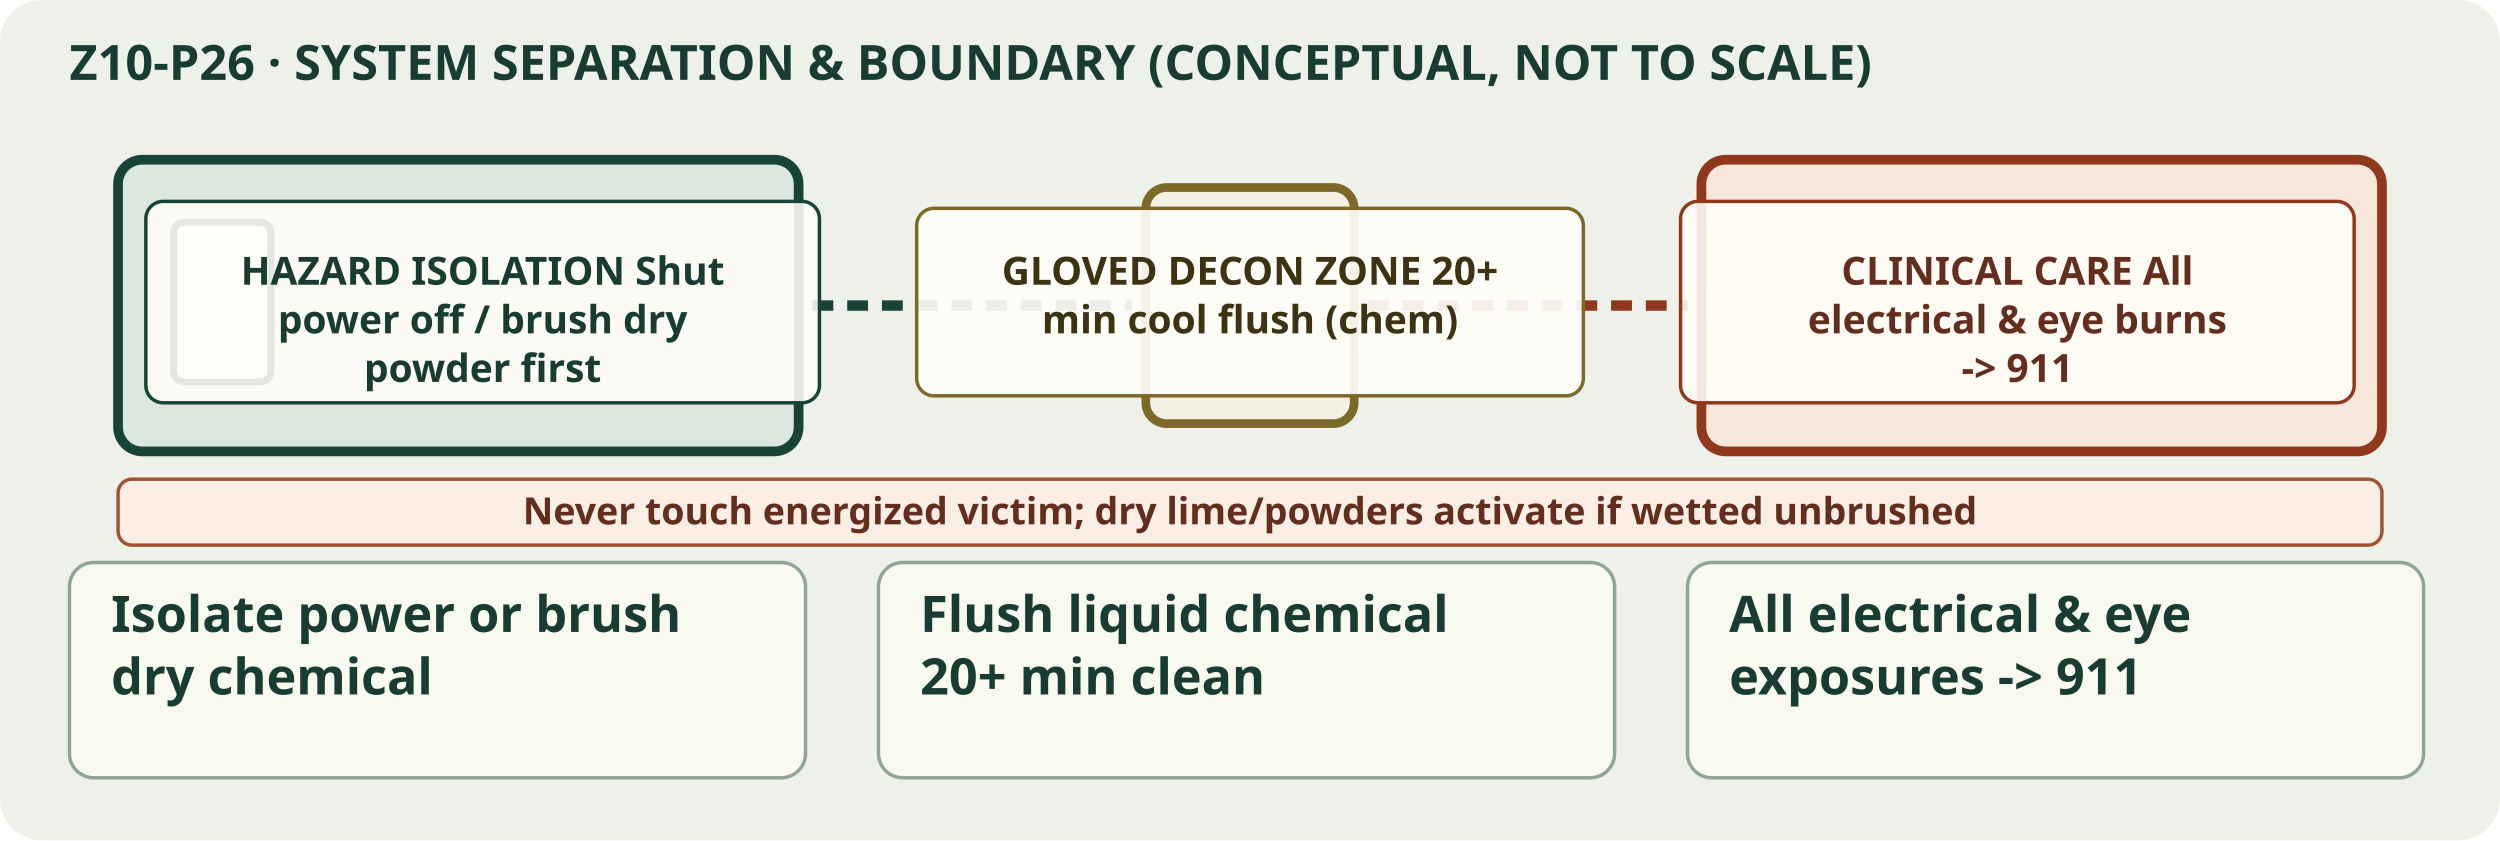
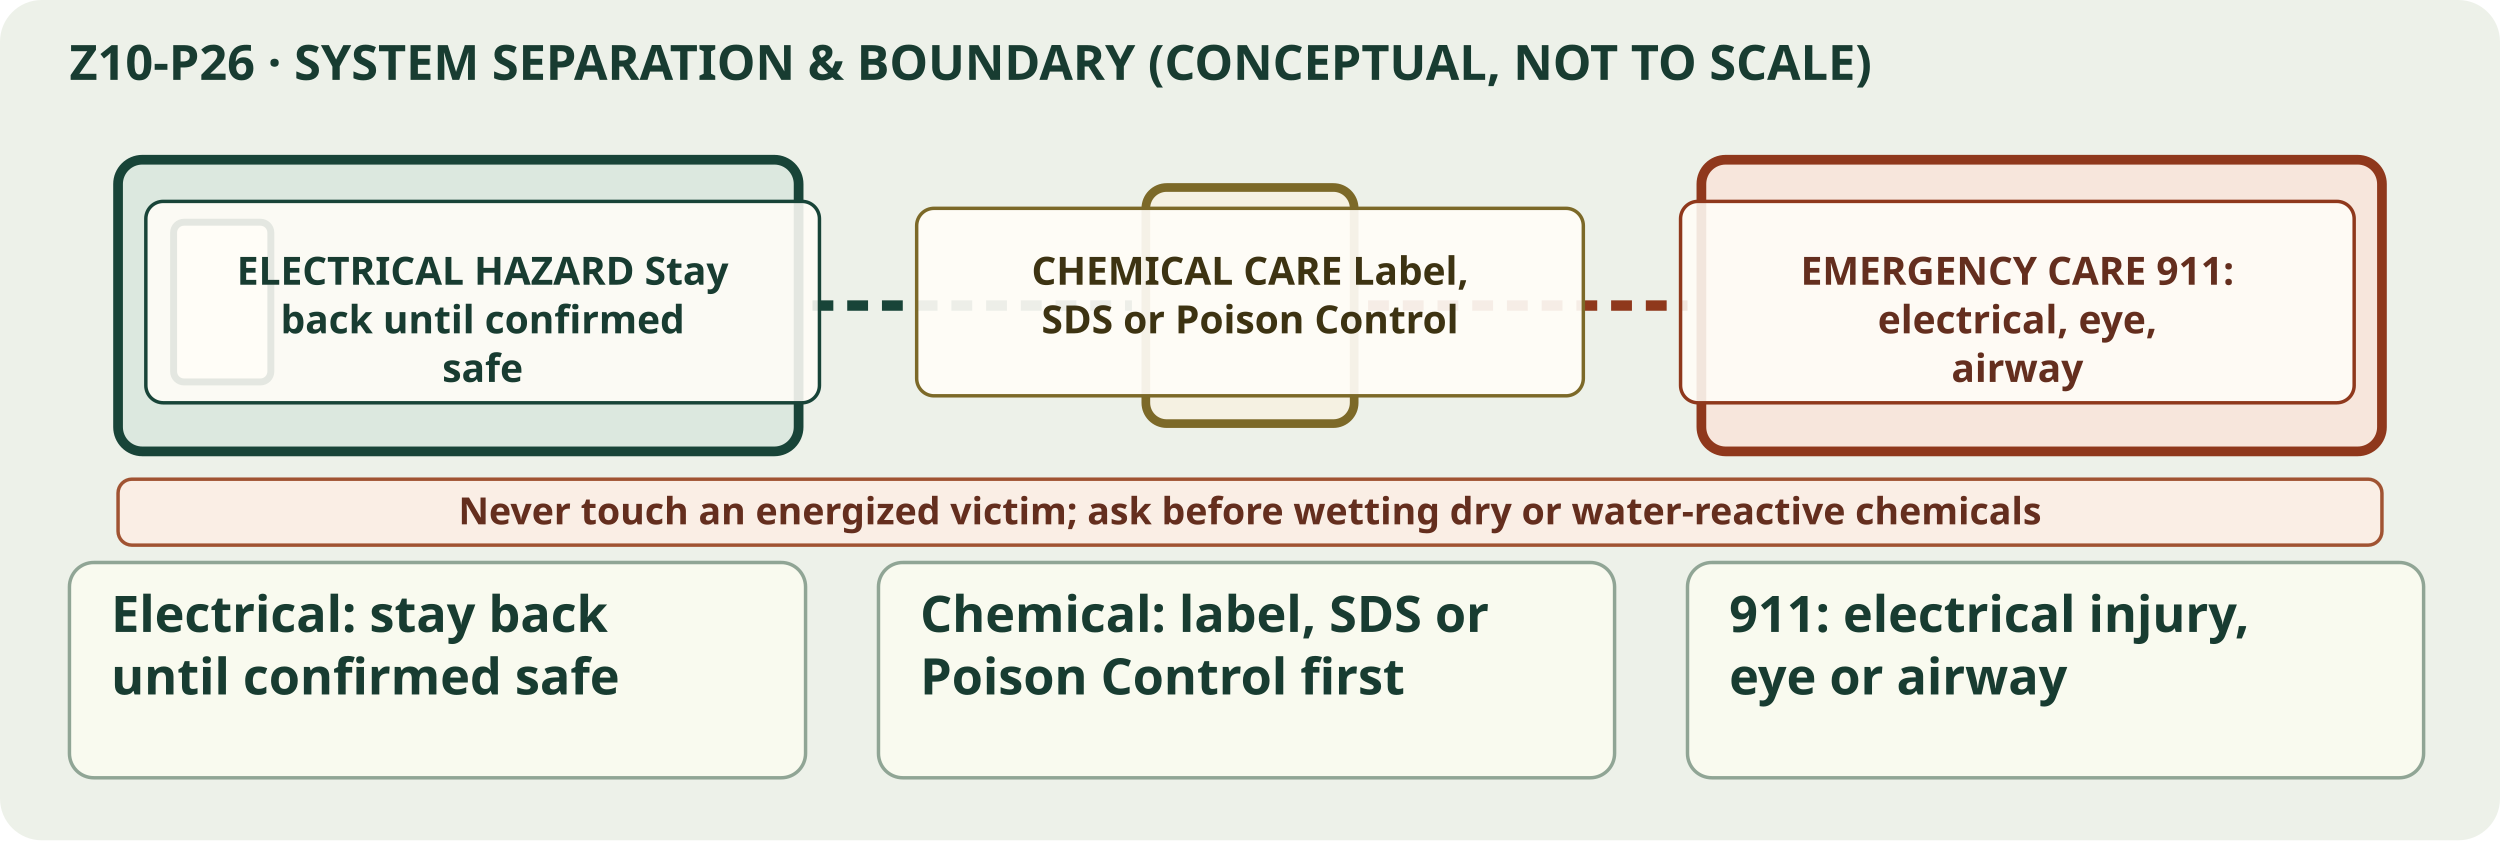
<svg xmlns="http://www.w3.org/2000/svg" viewBox="0 0 720 242" role="img" aria-labelledby="title desc">
  <defs>
    <marker id="arrow" viewBox="0 0 10 10" markerWidth="3" markerHeight="3" refX="8" refY="5" orient="auto">
      <path d="M0 0L10 5 0 10Z" fill="#285345" />
    </marker>
  </defs>
  <rect width="720" height="242" rx="12" fill="#edf1e9" />
  <g font-family="system-ui,sans-serif" font-size="14.5" font-weight="650" fill="#183c31">
    <text x="20" y="23" font-size="14" font-weight="700" fill="#183c31" text-anchor="start">Z10-P26 · SYSTEM SEPARATION &amp; BOUNDARY (CONCEPTUAL, NOT TO SCALE)</text>
    <g id="system-boundary-panel_gen-artwork">
      <rect x="34" y="46" width="196" height="84" rx="7" fill="#dce8df" stroke="#184438" stroke-width="2.8" />
      <rect x="50" y="64" width="28" height="46" rx="3" fill="#fffdf7" stroke="#184438" stroke-width="2" />
      <path d="M234 88h92" stroke="#184438" stroke-width="3" stroke-dasharray="6 4" />
      <rect x="330" y="54" width="60" height="68" rx="6" fill="#f5f1e2" stroke="#7c6928" stroke-width="2.5" />
      <path d="M394 88h92" stroke="#8f381c" stroke-width="3" stroke-dasharray="6 4" />
      <rect x="490" y="46" width="196" height="84" rx="7" fill="#f7e6dc" stroke="#8f381c" stroke-width="2.8" />
      <rect x="42" y="58" width="194" height="58" rx="5" fill="#fffdf7" fill-opacity="0.88" stroke="#184438" />
-       <text x="139" y="82" font-size="11.2" font-weight="700" fill="#183c31" text-anchor="middle">HAZARD ISOLATION Shut</text>
-       <text x="139" y="96" font-size="11.2" font-weight="700" fill="#183c31" text-anchor="middle">power off / brush dry</text>
-       <text x="139" y="110" font-size="11.2" font-weight="700" fill="#183c31" text-anchor="middle">powder first</text>
+       <text x="139" y="82" font-size="11.2" font-weight="700" fill="#183c31" text-anchor="middle">ELECTRICAL HAZARD Stay</text>
+       <text x="139" y="96" font-size="11.2" font-weight="700" fill="#183c31" text-anchor="middle">back until confirmed</text>
+       <text x="139" y="110" font-size="11.2" font-weight="700" fill="#183c31" text-anchor="middle">safe</text>
      <rect x="264" y="60" width="192" height="54" rx="5" fill="#fffdf7" fill-opacity="0.92" stroke="#7c6928" />
-       <text x="360" y="82" font-size="11.2" font-weight="700" fill="#3d3312" text-anchor="middle">GLOVED DECON ZONE 20+</text>
-       <text x="360" y="96" font-size="11.2" font-weight="700" fill="#3d3312" text-anchor="middle">min cool flush (chem)</text>
+       <text x="360" y="82" font-size="11.2" font-weight="700" fill="#3d3312" text-anchor="middle">CHEMICAL CARE Label,</text>
+       <text x="360" y="96" font-size="11.2" font-weight="700" fill="#3d3312" text-anchor="middle">SDS or Poison Control</text>
      <rect x="484" y="58" width="194" height="58" rx="5" fill="#fffdf7" fill-opacity="0.88" stroke="#8f381c" />
-       <text x="581" y="82" font-size="11.2" font-weight="700" fill="#642e1e" text-anchor="middle">CLINICAL CARE All</text>
-       <text x="581" y="96" font-size="11.2" font-weight="700" fill="#642e1e" text-anchor="middle">electrical &amp; eye burns</text>
-       <text x="581" y="110" font-size="11.2" font-weight="700" fill="#642e1e" text-anchor="middle">-&gt; 911</text>
+       <text x="581" y="82" font-size="11.2" font-weight="700" fill="#642e1e" text-anchor="middle">EMERGENCY CARE 911:</text>
+       <text x="581" y="96" font-size="11.2" font-weight="700" fill="#642e1e" text-anchor="middle">electrical, eye,</text>
+       <text x="581" y="110" font-size="11.2" font-weight="700" fill="#642e1e" text-anchor="middle">airway</text>
      <rect x="34" y="138" width="652" height="19" rx="4" fill="#faeee5" stroke="#a05332" />
-       <text x="360" y="151" font-size="10.8" font-weight="650" fill="#642e1e" text-anchor="middle">Never touch energized victim; dry lime/powders activate if wetted unbrushed</text>
+       <text x="360" y="151" font-size="10.8" font-weight="650" fill="#642e1e" text-anchor="middle">Never touch an energized victim; ask before wetting dry or water-reactive chemicals</text>
    </g>
    <g id="stage-panels">
      <rect x="20" y="162" width="212" height="62" rx="7" fill="#f9faef" stroke="#90a595" />
-       <text x="32" y="182" font-size="14.5" font-weight="650" fill="#183c31" text-anchor="start">Isolate power or brush</text>
-       <text x="32" y="200" font-size="14.5" font-weight="650" fill="#183c31" text-anchor="start">dry chemical</text>
+       <text x="32" y="182" font-size="14.5" font-weight="650" fill="#183c31" text-anchor="start">Electrical: stay back</text>
+       <text x="32" y="200" font-size="14.5" font-weight="650" fill="#183c31" text-anchor="start">until confirmed safe</text>
      <rect x="253" y="162" width="212" height="62" rx="7" fill="#f9faef" stroke="#90a595" />
-       <text x="265" y="182" font-size="14.5" font-weight="650" fill="#183c31" text-anchor="start">Flush liquid chemical</text>
-       <text x="265" y="200" font-size="14.5" font-weight="650" fill="#183c31" text-anchor="start">20+ min clean</text>
+       <text x="265" y="182" font-size="14.5" font-weight="650" fill="#183c31" text-anchor="start">Chemical: label, SDS or</text>
+       <text x="265" y="200" font-size="14.5" font-weight="650" fill="#183c31" text-anchor="start">Poison Control first</text>
      <rect x="486" y="162" width="212" height="62" rx="7" fill="#f9faef" stroke="#90a595" />
-       <text x="498" y="182" font-size="14.5" font-weight="650" fill="#183c31" text-anchor="start">All electrical &amp; eye</text>
-       <text x="498" y="200" font-size="14.5" font-weight="650" fill="#183c31" text-anchor="start">exposures -&gt; 911</text>
+       <text x="498" y="182" font-size="14.5" font-weight="650" fill="#183c31" text-anchor="start">911: electrical injury,</text>
+       <text x="498" y="200" font-size="14.5" font-weight="650" fill="#183c31" text-anchor="start">eye or airway</text>
    </g>
  </g>
</svg>
